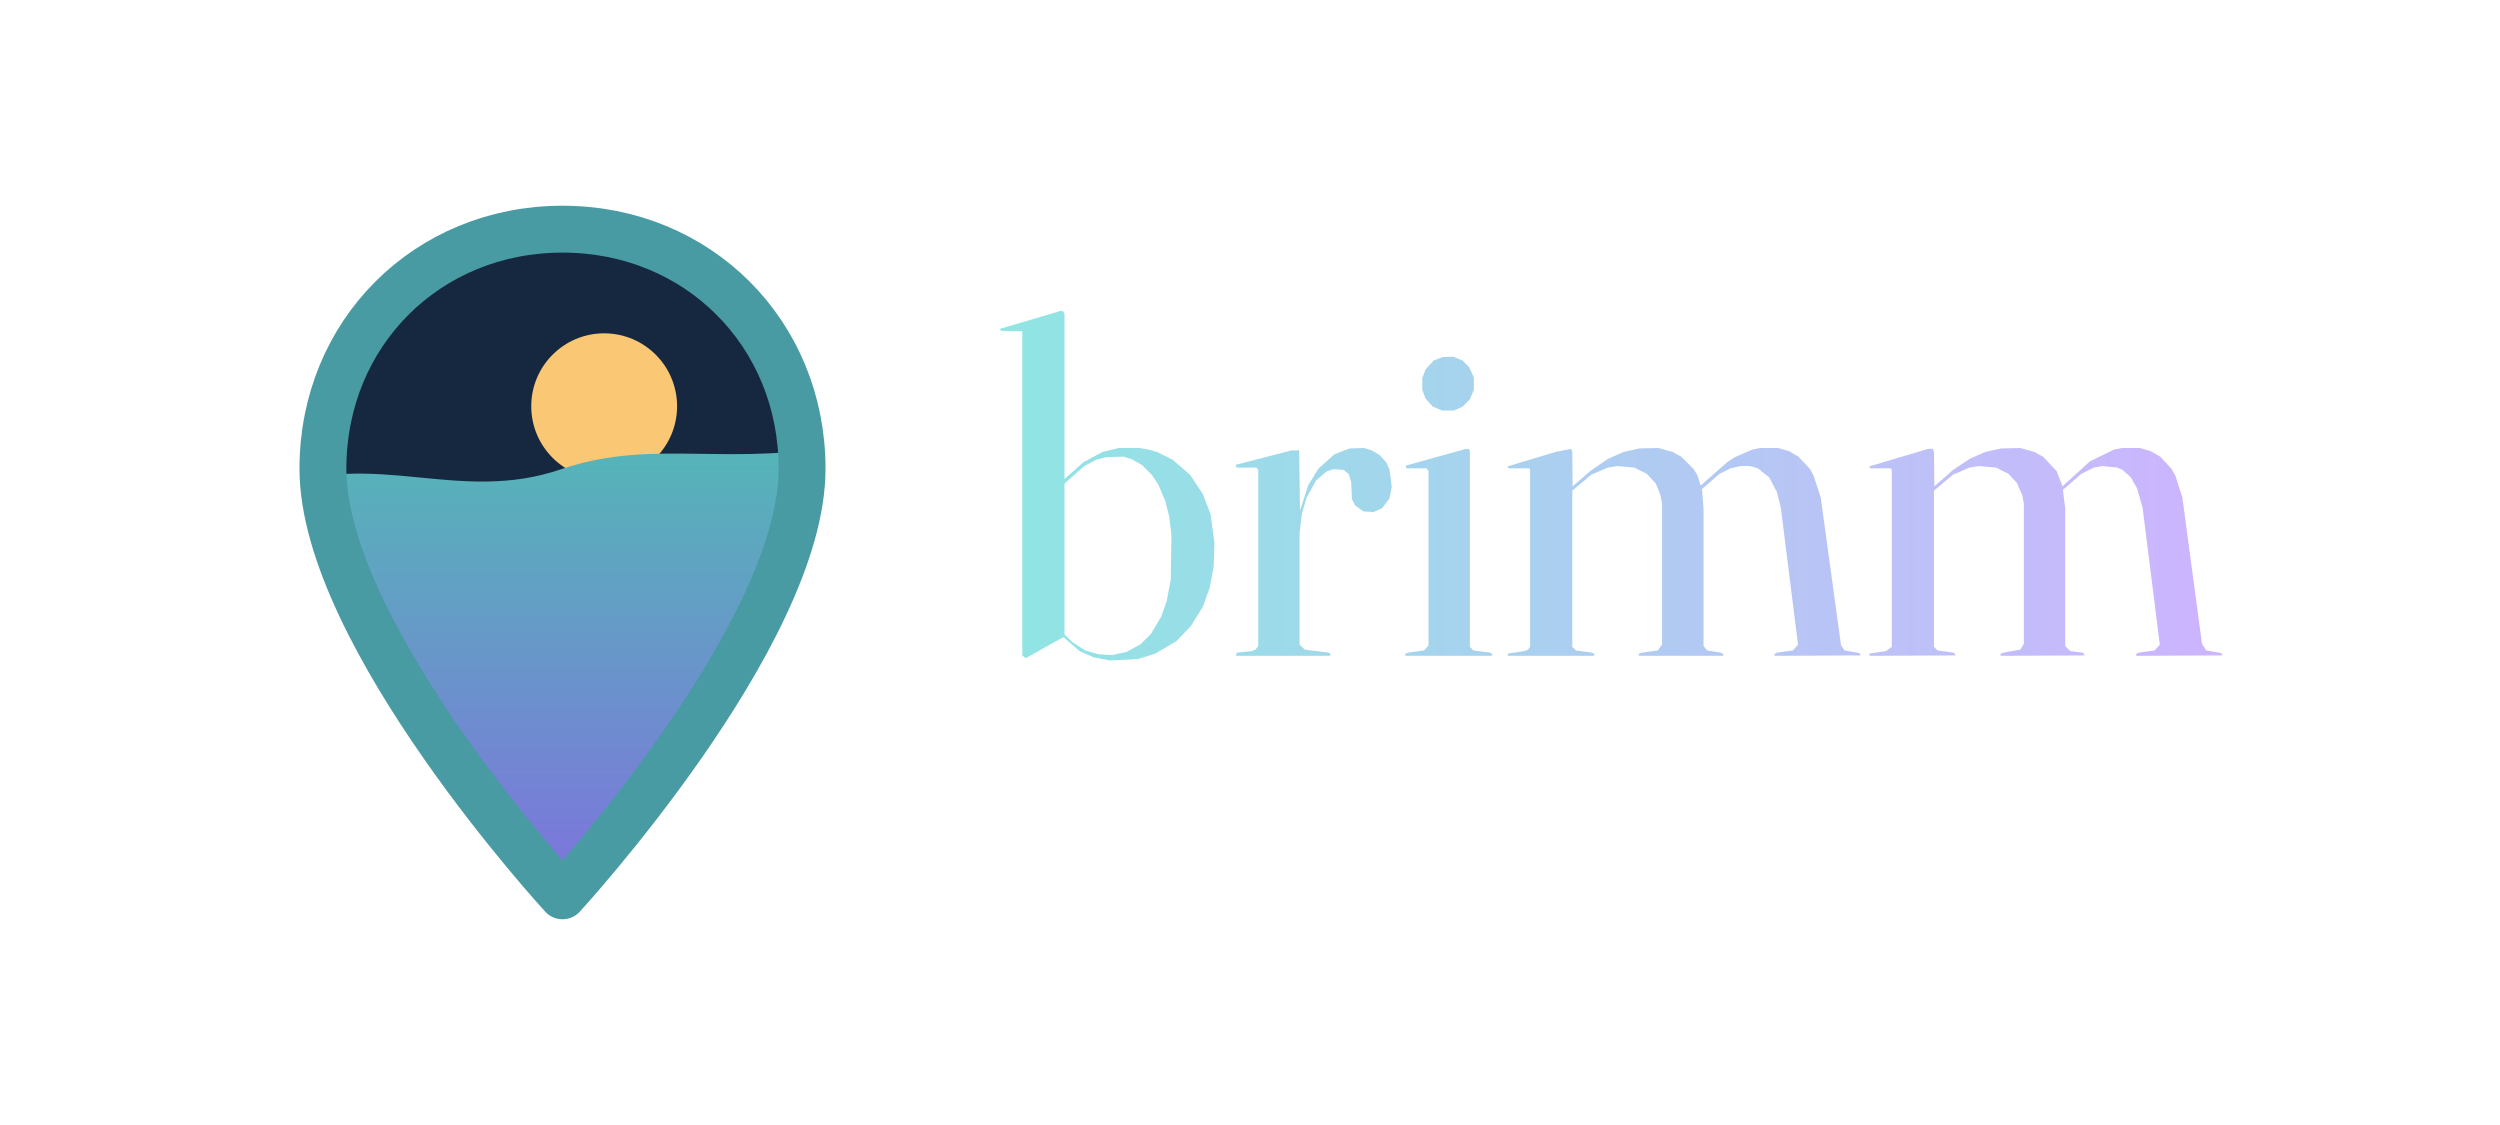
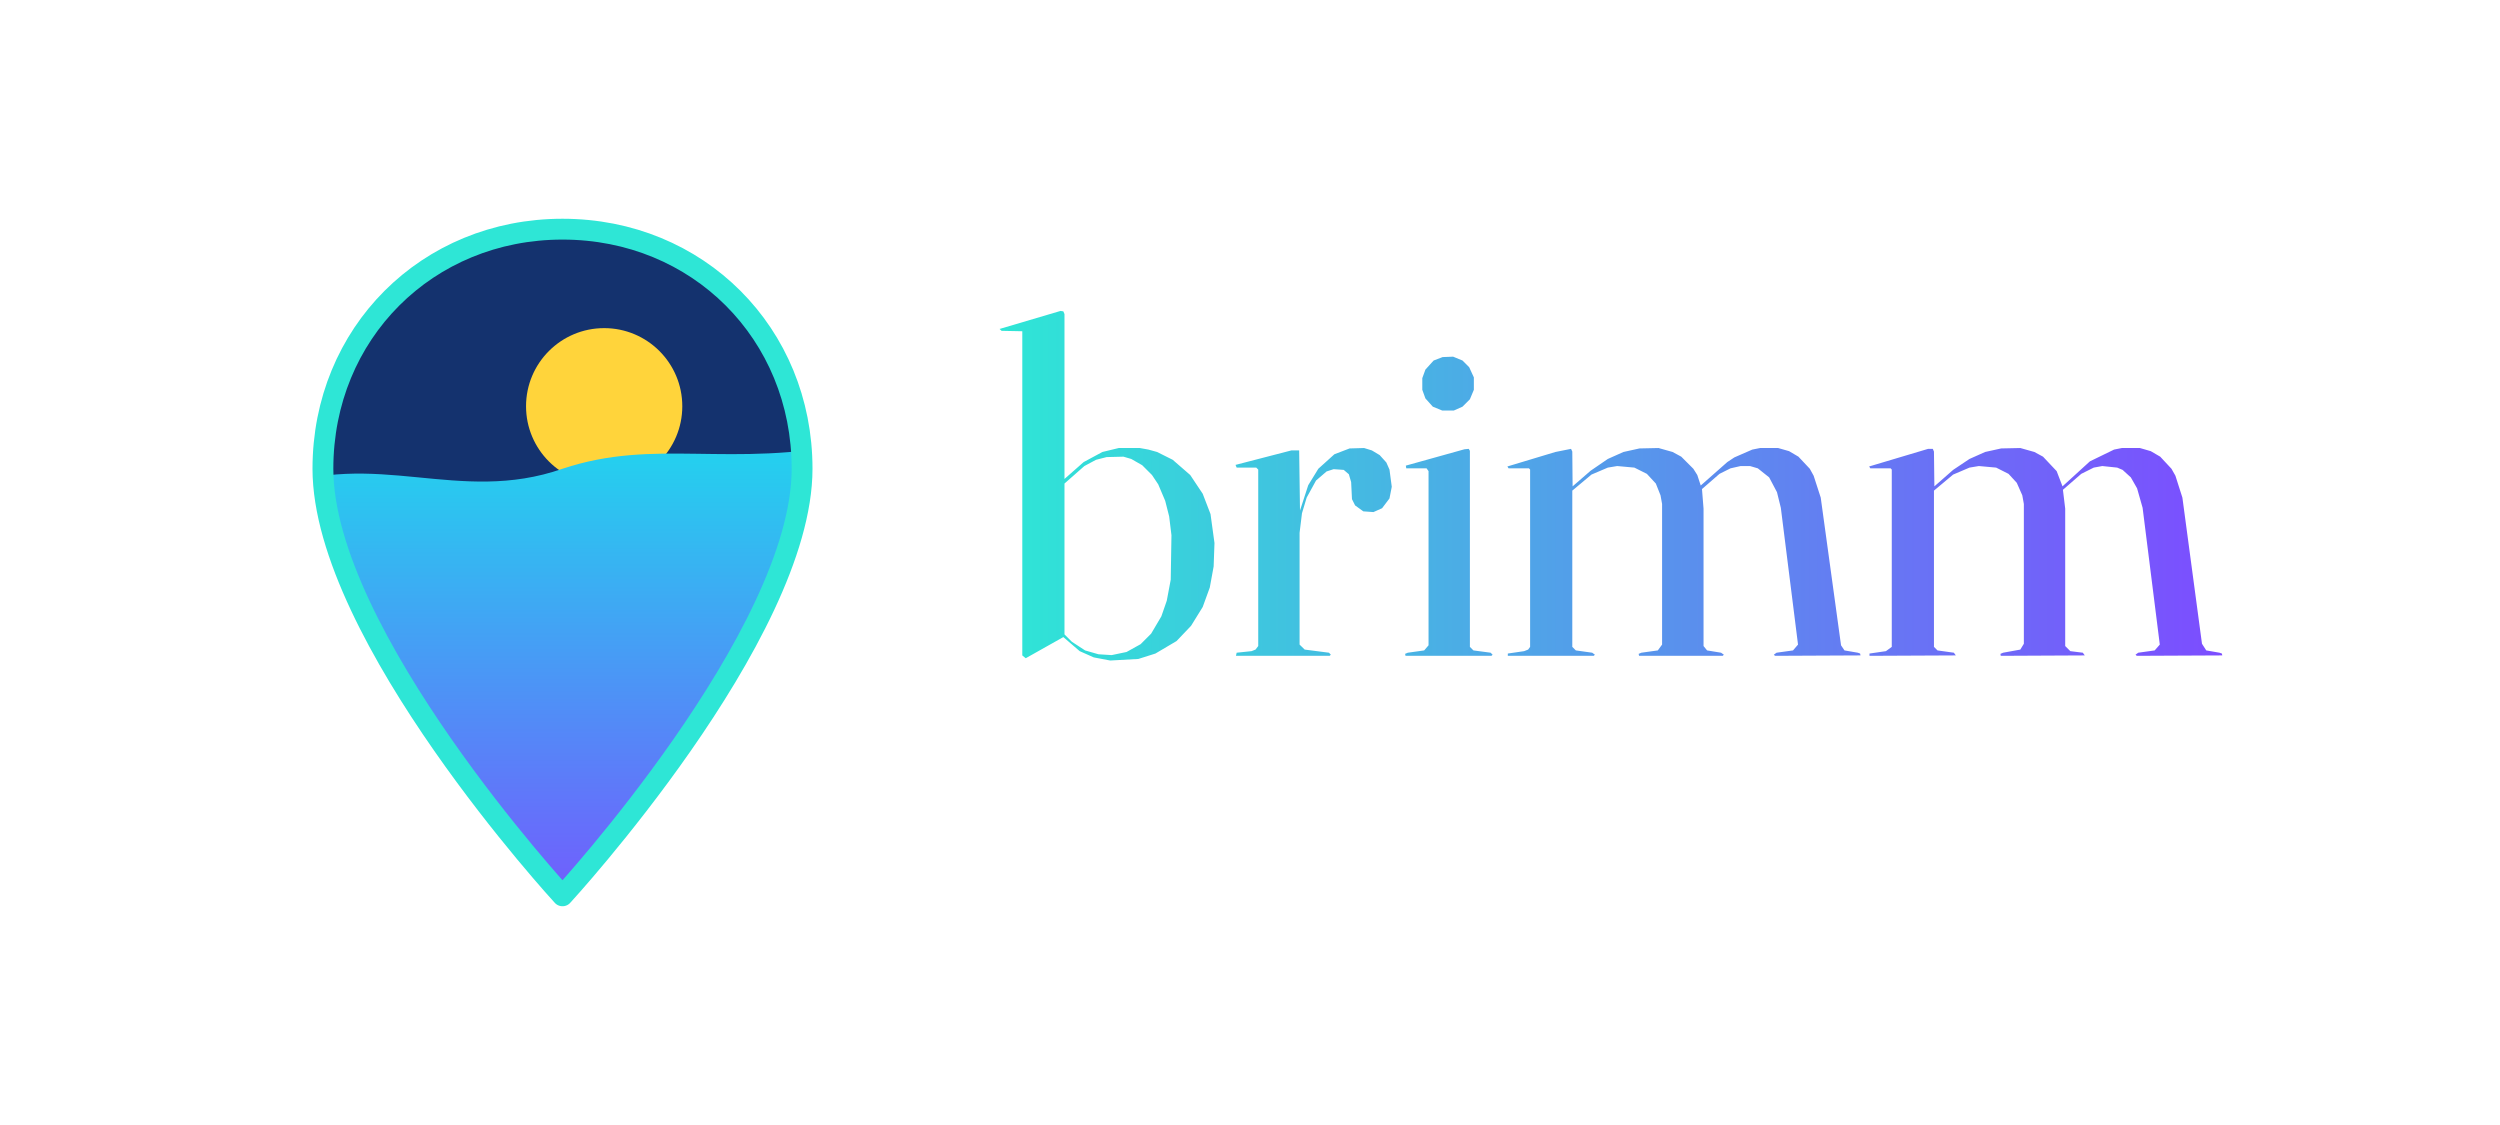
- <svg xmlns="http://www.w3.org/2000/svg" viewBox="0 0 240 108" width="240" height="108">
+ <svg xmlns="http://www.w3.org/2000/svg" viewBox="0 0 240 108" width="1200" height="540">
  <defs>
-     <linearGradient id="whd" x1="0" y1="0" x2="0" y2="1">
-       <stop offset="0" stop-color="#54B6B7" />
-       <stop offset="1" stop-color="#8469E3" />
+     <linearGradient id="seag12" x1="0" y1="0" x2="0" y2="1">
+       <stop offset="0" stop-color="#22D3EE" />
+       <stop offset="1" stop-color="#7C4DFF" />
    </linearGradient>
-     <clipPath id="chd">
-       <path d="M54 22 C 41 22, 31 32, 31 45 C 31 61, 54 86, 54 86 C 54 86, 77 61, 77 45 C 77 32, 67 22, 54 22 Z" />
+     <clipPath id="clipg12">
+       <path d="M54 22 C41 22 31 32 31 45 C31 61 54 86 54 86 C54 86 77 61 77 45 C77 32 67 22 54 22 Z" />
    </clipPath>
-     <linearGradient id="thd" x1="0" y1="0" x2="1" y2="0">
-       <stop offset="0" stop-color="#8FE5E3" />
-       <stop offset="1" stop-color="#CDB4FF" />
+     <linearGradient id="wmg12" x1="0" y1="0" x2="1" y2="0">
+       <stop offset="0" stop-color="#2EE6D6" />
+       <stop offset="1" stop-color="#7C4DFF" />
    </linearGradient>
  </defs>
-   <g transform="translate(0,0)">
-     <path d="M54 22 C 41 22, 31 32, 31 45 C 31 61, 54 86, 54 86 C 54 86, 77 61, 77 45 C 77 32, 67 22, 54 22 Z" fill="#16283F" />
-     <circle cx="58" cy="39" r="7" fill="#FAC775" />
-     <path d="M26 47 C 36 43, 44 48.5, 54 45 C 63 42, 70 45, 82 42.5 L 82 92 L 26 92 Z" fill="url(#whd)" clip-path="url(#chd)" />
-     <path d="M54 22 C 41 22, 31 32, 31 45 C 31 61, 54 86, 54 86 C 54 86, 77 61, 77 45 C 77 32, 67 22, 54 22 Z" fill="none" stroke="#489BA3" stroke-width="4.5" stroke-linejoin="round" />
+   <g>
+     <path d="M54 22 C41 22 31 32 31 45 C31 61 54 86 54 86 C54 86 77 61 77 45 C77 32 67 22 54 22 Z" fill="#14326E" />
+     <circle cx="58" cy="39" r="7.5" fill="#FFD43B" />
+     <path d="M26 47 C36 43 44 48.5 54 45 C63 42 70 45 82 42.5 L82 92 L26 92 Z" fill="url(#seag12)" clip-path="url(#clipg12)" />
+     <path d="M54 22 C41 22 31 32 31 45 C31 61 54 86 54 86 C54 86 77 61 77 45 C77 32 67 22 54 22 Z" fill="none" stroke="#2EE6D6" stroke-width="2" stroke-linejoin="round" />
  </g>
-   <path fill-rule="evenodd" fill="url(#thd)" d="M101.81 29.85L102.08 29.89L102.19 30.15L102.19 45.98L104.03 44.36L105.83 43.39L107.40 43.01L109.42 43.01L110.25 43.16L111.08 43.39L112.58 44.14L114.26 45.60L115.46 47.40L116.21 49.35L116.59 52.13L116.51 54.38L116.14 56.40L115.46 58.27L114.34 60.08L112.95 61.54L110.92 62.74L109.28 63.26L106.58 63.41L105.00 63.11L103.65 62.51L102.08 61.16L98.47 63.19L98.14 62.92L98.14 31.80L96.15 31.76L95.96 31.58L101.81 29.85ZM138.49 34.28L139.50 34.24L140.40 34.61L141.04 35.25L141.49 36.23L141.49 37.42L141.11 38.33L140.40 39.04L139.57 39.41L138.45 39.41L137.55 39.04L136.84 38.25L136.54 37.42L136.54 36.30L136.84 35.48L137.63 34.61L138.49 34.28ZM129.56 43.05L130.95 43.01L131.70 43.24L132.45 43.69L133.09 44.40L133.39 45.08L133.61 46.73L133.39 47.85L132.68 48.79L131.85 49.16L130.88 49.09L130.09 48.52L129.79 47.92L129.71 46.28L129.49 45.53L129.00 45.11L128.03 45.04L127.35 45.26L126.34 46.13L125.44 47.77L124.99 49.27L124.76 51.15L124.76 61.88L125.25 62.36L127.58 62.66L127.76 62.85L127.65 62.96L118.65 62.96L118.72 62.66L120.15 62.51L120.53 62.36L120.79 62.02L120.79 45.08L120.60 44.89L118.72 44.89L118.61 44.63L123.97 43.24L124.72 43.24L124.80 49.01L125.59 46.58L126.56 45.00L128.10 43.61L129.56 43.05ZM157.39 43.05L159.22 43.01L160.57 43.39L161.40 43.84L162.56 45.00L162.94 45.60L163.27 46.61L165.82 44.36L166.50 43.91L168.22 43.16L168.97 43.01L170.70 43.01L171.75 43.31L172.65 43.84L173.74 45.00L174.11 45.67L174.79 47.77L176.74 61.95L177.07 62.44L178.35 62.66L178.57 62.74L178.61 62.92L170.40 62.96L170.29 62.85L170.55 62.66L172.13 62.44L172.61 61.88L170.96 48.75L170.59 47.25L169.84 45.83L168.75 44.96L168.00 44.74L167.10 44.74L166.13 44.96L165.07 45.49L163.39 46.95L163.54 48.83L163.54 62.02L163.88 62.44L165.22 62.66L165.49 62.85L165.38 62.96L157.35 62.96L157.31 62.77L157.57 62.66L159.15 62.44L159.56 61.88L159.56 48.38L159.41 47.55L158.96 46.42L158.10 45.49L156.90 44.89L155.25 44.74L154.35 44.89L152.78 45.56L150.94 47.10L150.94 62.10L151.28 62.44L152.85 62.66L153.11 62.85L153.00 62.96L144.75 62.96L144.75 62.74L146.32 62.51L146.70 62.36L146.89 62.10L146.89 45.08L146.78 44.96L144.82 44.96L144.71 44.78L149.32 43.39L150.82 43.09L150.94 43.35L150.97 46.69L152.70 45.19L154.35 44.06L155.85 43.39L157.39 43.05ZM192.11 43.05L193.95 43.01L195.30 43.39L196.13 43.84L197.44 45.23L198.00 46.69L200.63 44.29L202.95 43.16L203.70 43.01L205.43 43.01L206.47 43.31L207.38 43.84L208.46 45.00L208.84 45.67L209.51 47.77L211.39 61.80L211.80 62.44L213.07 62.66L213.30 62.74L213.34 62.92L205.13 62.96L205.01 62.85L205.27 62.66L206.85 62.44L207.34 61.88L205.69 48.75L205.16 46.88L204.56 45.83L203.77 45.11L203.25 44.89L201.82 44.74L201.00 44.89L199.80 45.49L198.04 47.02L198.26 48.83L198.26 62.02L198.75 62.51L199.95 62.66L200.14 62.92L192.07 62.96L192.04 62.77L192.30 62.66L193.95 62.36L194.29 61.80L194.29 48.38L194.14 47.55L193.61 46.35L192.82 45.49L191.63 44.89L189.97 44.74L189.07 44.89L187.50 45.56L185.66 47.10L185.66 62.10L186.00 62.44L187.57 62.66L187.76 62.92L179.47 62.96L179.47 62.74L181.05 62.51L181.61 62.10L181.61 45.08L181.50 44.96L179.55 44.96L179.44 44.78L185.10 43.09L185.55 43.09L185.66 43.35L185.70 46.69L187.50 45.11L189.07 44.06L190.57 43.39L192.11 43.05ZM140.59 43.13L141.00 43.09L141.11 43.28L141.11 62.10L141.45 62.44L143.10 62.66L143.29 62.85L143.18 62.96L134.93 62.96L134.89 62.77L135.15 62.66L136.72 62.44L137.14 61.95L137.14 45.23L136.95 44.96L135.00 44.96L134.96 44.70L140.59 43.13ZM106.24 43.88L107.85 43.84L108.60 44.06L109.65 44.66L110.59 45.60L111.19 46.50L111.86 48.08L112.24 49.58L112.46 51.38L112.39 55.65L112.01 57.67L111.49 59.17L110.51 60.83L109.50 61.84L108.15 62.59L106.72 62.89L105.45 62.81L104.17 62.44L102.90 61.61L102.19 60.90L102.19 46.42L104.10 44.74L105.22 44.14L106.24 43.88Z" />
+   <path fill-rule="evenodd" fill="url(#wmg12)" d="M101.81 29.85L102.08 29.89L102.19 30.15L102.19 45.98L104.03 44.36L105.83 43.39L107.40 43.01L109.42 43.01L110.25 43.16L111.08 43.39L112.58 44.14L114.26 45.60L115.46 47.40L116.21 49.35L116.59 52.13L116.51 54.38L116.14 56.40L115.46 58.27L114.34 60.08L112.95 61.54L110.92 62.74L109.28 63.26L106.58 63.41L105.00 63.11L103.65 62.51L102.08 61.16L98.47 63.19L98.14 62.92L98.14 31.80L96.15 31.76L95.96 31.58L101.81 29.85ZM138.49 34.28L139.50 34.24L140.40 34.61L141.04 35.25L141.49 36.23L141.49 37.42L141.11 38.33L140.40 39.04L139.57 39.41L138.45 39.41L137.55 39.04L136.84 38.25L136.54 37.42L136.54 36.30L136.84 35.48L137.63 34.61L138.49 34.28ZM129.56 43.05L130.95 43.01L131.70 43.24L132.45 43.69L133.09 44.40L133.39 45.08L133.61 46.73L133.39 47.85L132.68 48.79L131.85 49.16L130.88 49.09L130.09 48.52L129.79 47.92L129.71 46.28L129.49 45.53L129.00 45.11L128.03 45.04L127.35 45.26L126.34 46.13L125.44 47.77L124.99 49.27L124.76 51.15L124.76 61.88L125.25 62.36L127.58 62.66L127.76 62.85L127.65 62.96L118.65 62.96L118.72 62.66L120.15 62.51L120.53 62.36L120.79 62.02L120.79 45.08L120.60 44.89L118.72 44.89L118.61 44.63L123.97 43.24L124.72 43.24L124.80 49.01L125.59 46.58L126.56 45.00L128.10 43.61L129.56 43.05ZM157.39 43.05L159.22 43.01L160.57 43.39L161.40 43.84L162.56 45.00L162.94 45.60L163.27 46.61L165.82 44.36L166.50 43.91L168.22 43.16L168.97 43.01L170.70 43.01L171.75 43.31L172.65 43.84L173.74 45.00L174.11 45.67L174.79 47.77L176.74 61.95L177.07 62.44L178.35 62.66L178.57 62.74L178.61 62.92L170.40 62.96L170.29 62.85L170.55 62.66L172.13 62.44L172.61 61.88L170.96 48.75L170.59 47.25L169.84 45.83L168.75 44.96L168.00 44.74L167.10 44.74L166.13 44.96L165.07 45.49L163.39 46.95L163.54 48.83L163.54 62.02L163.88 62.44L165.22 62.66L165.49 62.85L165.38 62.96L157.35 62.96L157.31 62.77L157.57 62.66L159.15 62.44L159.56 61.88L159.56 48.38L159.41 47.55L158.96 46.42L158.10 45.49L156.90 44.89L155.25 44.74L154.35 44.89L152.78 45.56L150.94 47.10L150.94 62.10L151.28 62.44L152.85 62.66L153.11 62.85L153.00 62.96L144.75 62.96L144.75 62.74L146.32 62.51L146.70 62.36L146.89 62.10L146.89 45.08L146.78 44.96L144.82 44.96L144.71 44.78L149.32 43.39L150.82 43.09L150.94 43.35L150.97 46.69L152.70 45.19L154.35 44.06L155.85 43.39L157.39 43.05ZM192.11 43.05L193.95 43.01L195.30 43.39L196.13 43.84L197.44 45.23L198.00 46.69L200.63 44.29L202.95 43.16L203.70 43.01L205.43 43.01L206.47 43.31L207.38 43.84L208.46 45.00L208.84 45.67L209.51 47.77L211.39 61.80L211.80 62.44L213.07 62.66L213.30 62.74L213.34 62.92L205.13 62.96L205.01 62.85L205.27 62.66L206.85 62.44L207.34 61.88L205.69 48.75L205.16 46.88L204.56 45.83L203.77 45.11L203.25 44.89L201.82 44.74L201.00 44.89L199.80 45.49L198.04 47.02L198.26 48.83L198.26 62.02L198.75 62.51L199.95 62.66L200.14 62.92L192.07 62.96L192.04 62.77L192.30 62.66L193.95 62.36L194.29 61.80L194.29 48.38L194.14 47.55L193.61 46.35L192.82 45.49L191.63 44.89L189.97 44.74L189.07 44.89L187.50 45.56L185.66 47.10L185.66 62.10L186.00 62.44L187.57 62.66L187.76 62.92L179.47 62.96L179.47 62.74L181.05 62.51L181.61 62.10L181.61 45.08L181.50 44.96L179.55 44.96L179.44 44.78L185.10 43.09L185.55 43.09L185.66 43.35L185.70 46.69L187.50 45.11L189.07 44.06L190.57 43.39L192.11 43.05ZM140.59 43.13L141.00 43.09L141.11 43.28L141.11 62.10L141.45 62.44L143.10 62.66L143.29 62.85L143.18 62.96L134.93 62.96L134.89 62.77L135.15 62.66L136.72 62.44L137.14 61.95L137.14 45.23L136.95 44.96L135.00 44.96L134.96 44.70L140.59 43.13ZM106.24 43.88L107.85 43.84L108.60 44.06L109.65 44.66L110.59 45.60L111.19 46.50L111.86 48.08L112.24 49.58L112.46 51.38L112.39 55.65L112.01 57.67L111.49 59.17L110.51 60.83L109.50 61.84L108.15 62.59L106.72 62.89L105.45 62.81L104.17 62.44L102.90 61.61L102.19 60.90L102.19 46.42L104.10 44.74L105.22 44.14L106.24 43.88Z" />
</svg>
